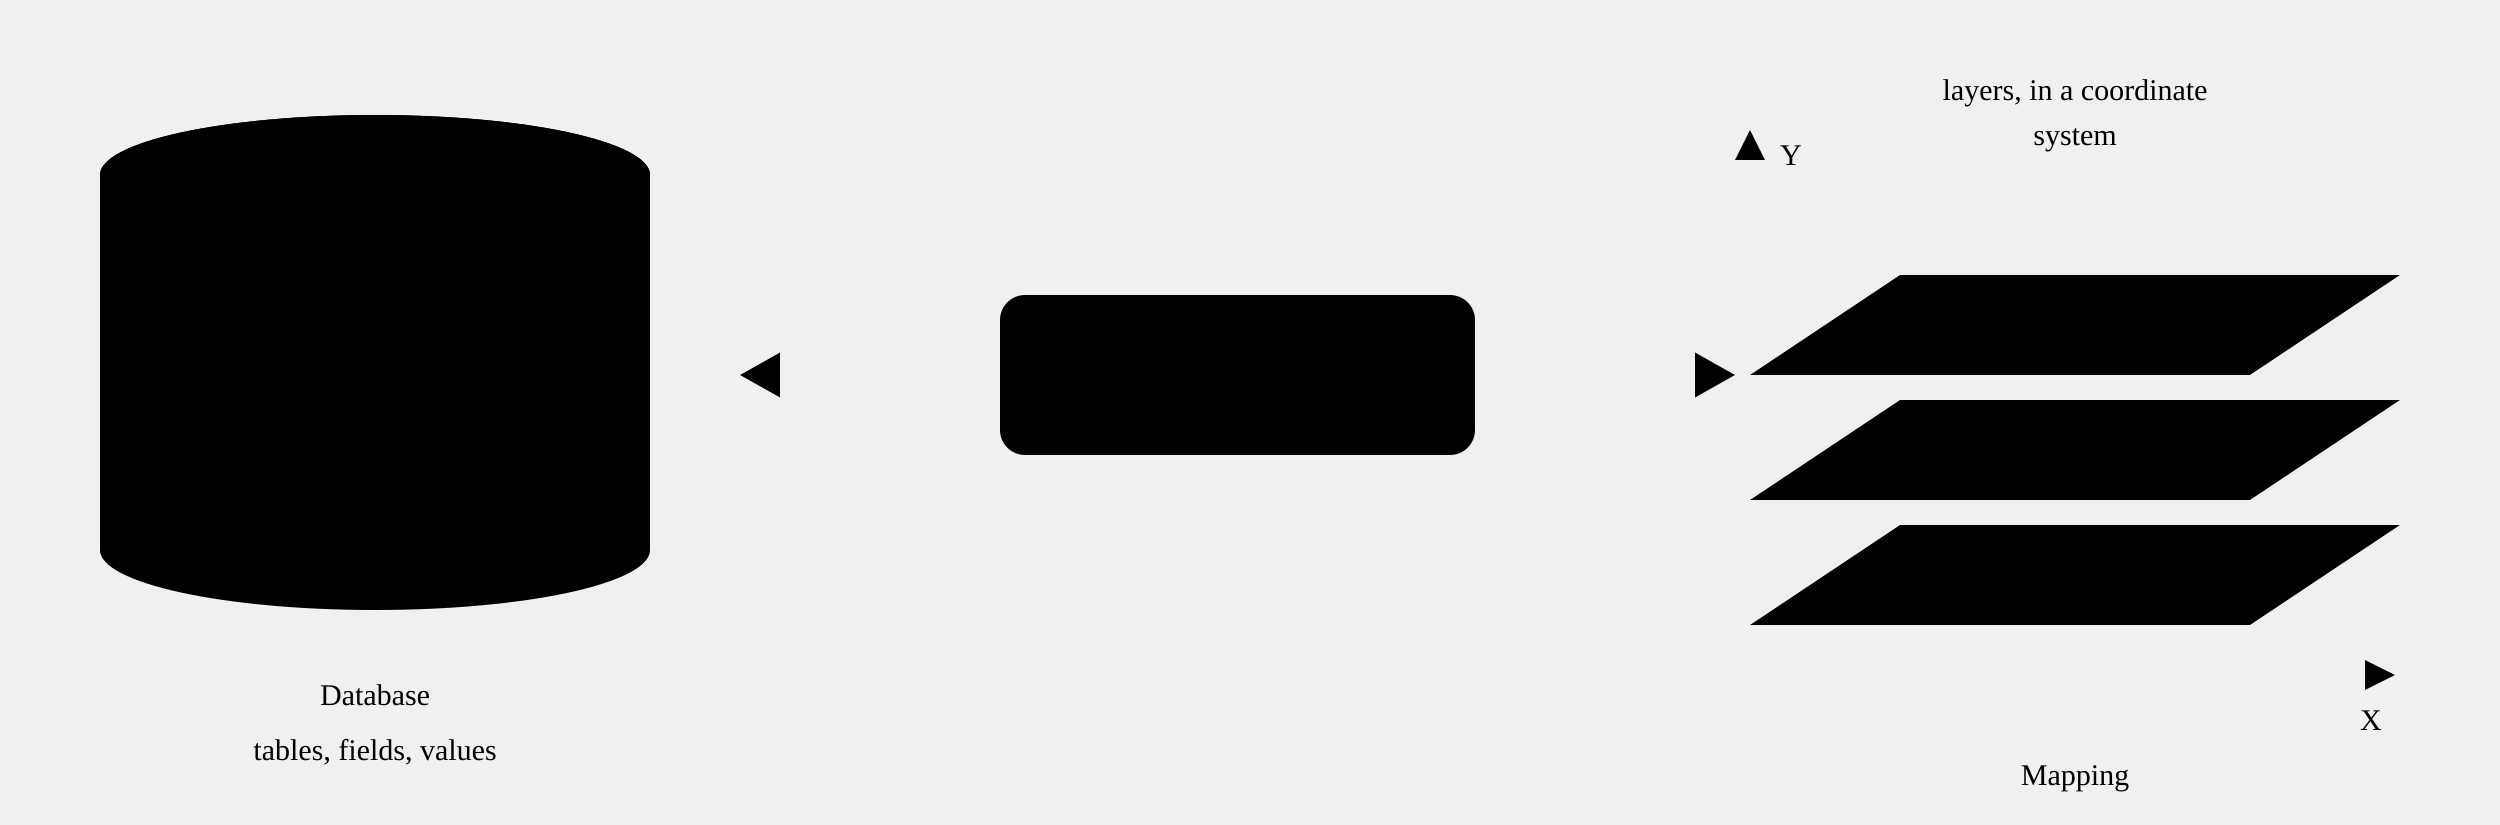
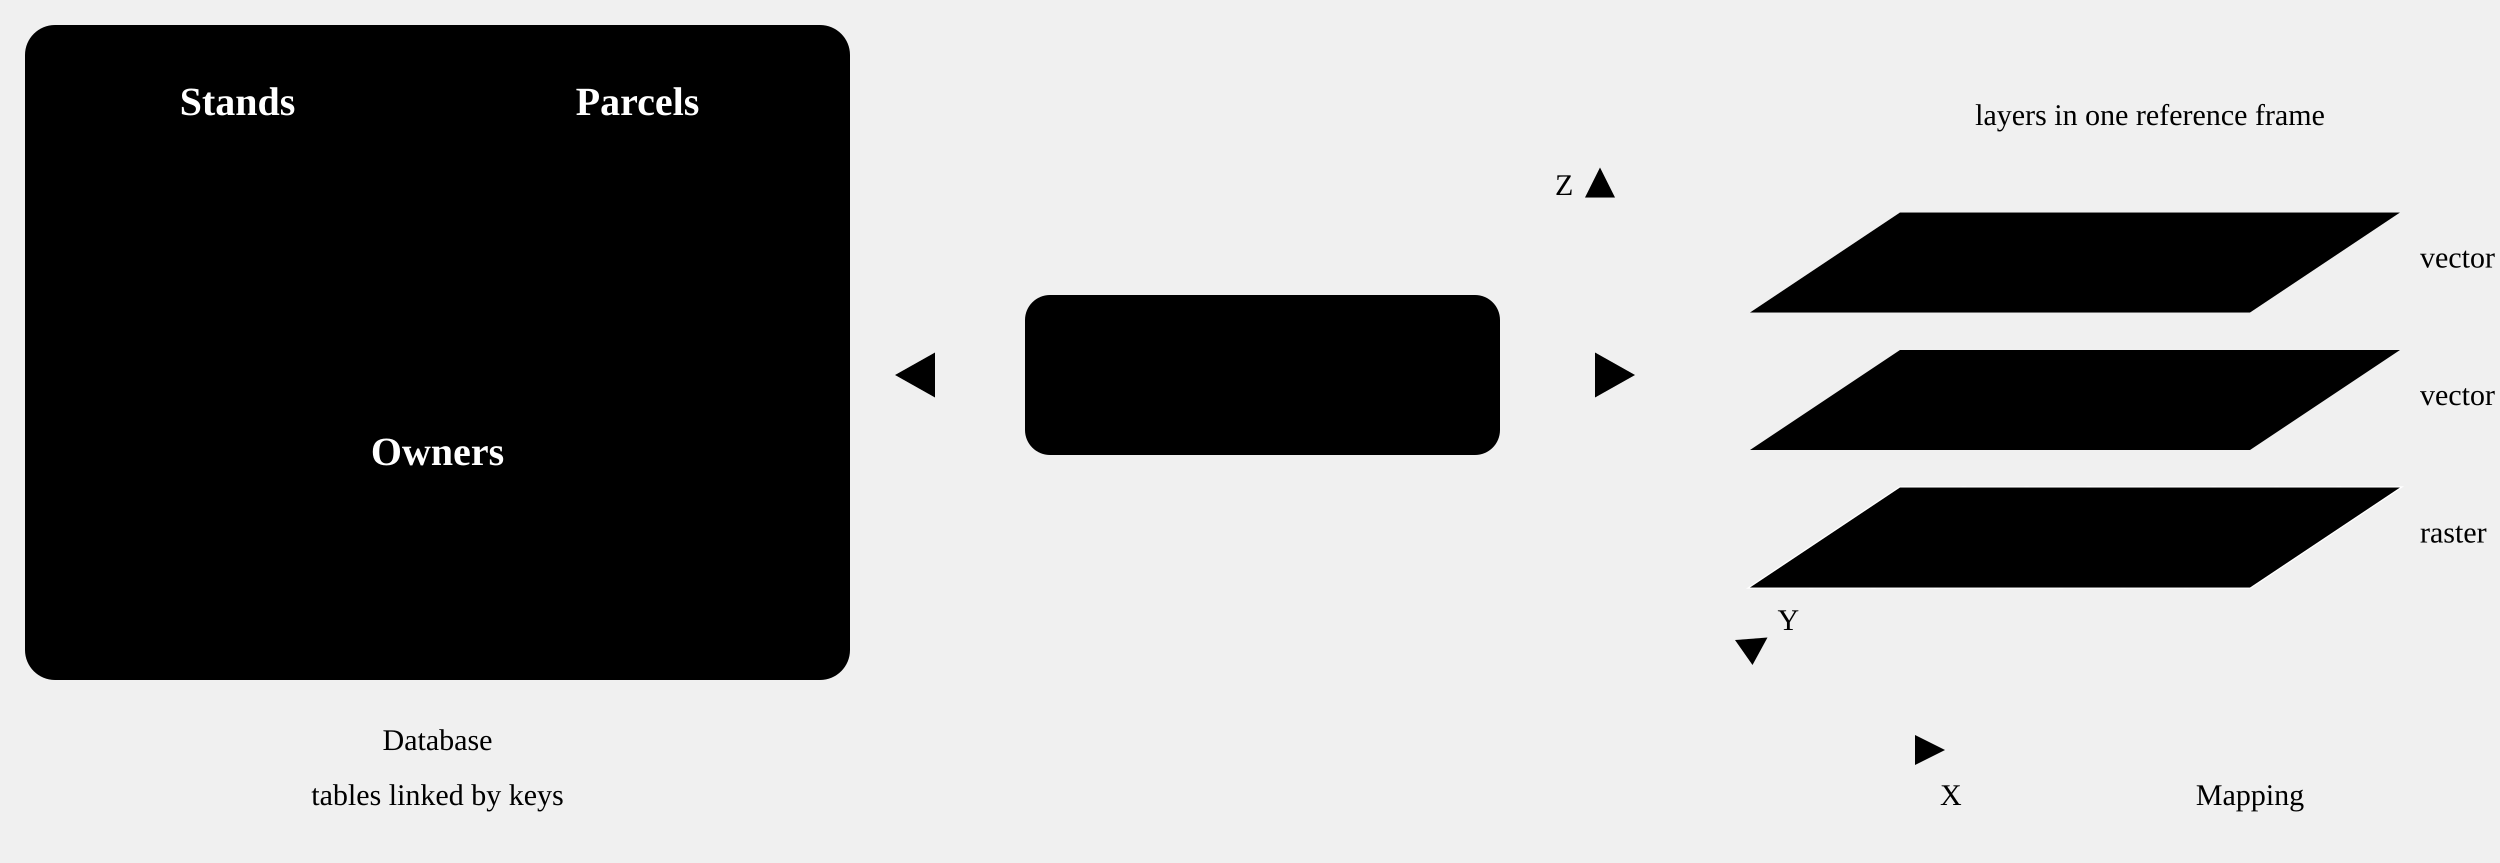
- <svg xmlns="http://www.w3.org/2000/svg" viewBox="0 0 1000 330" role="img" aria-label="A database and a mapping system coupled by a software layer, in an absolute coordinate system">
-   <ellipse class="s-blanc" cx="150" cy="70" rx="110" ry="24" />
-   <path class="s-blanc" d="M40 70 v150 a110 24 0 0 0 220 0 v-150" />
-   <ellipse class="s-fond" cx="150" cy="70" rx="110" ry="24" />
-   <path class="s-fin" d="M80 115 h140 M80 145 h140 M80 175 h140 M80 205 h140 M120 115 v90 M170 115 v90" />
-   <rect class="s-plein-accent" x="80" y="115" width="40" height="30" opacity="0.35" />
-   <text class="s-titre" x="150" y="282" text-anchor="middle">Database</text>
-   <text class="s-petit" x="150" y="304" text-anchor="middle">tables, fields, values</text>
-   <path class="s-accent" d="M300 150 H690" />
-   <path class="s-plein-accent" d="M296 150 l16 -9 v18 z M694 150 l-16 -9 v18 z" />
-   <rect class="s-blanc" x="400" y="118" width="190" height="64" rx="10" />
-   <text class="s-titre" x="495" y="148" text-anchor="middle">GIS</text>
-   <text class="s-petit" x="495" y="168" text-anchor="middle">the software layer</text>
-   <path class="s-fond" d="M760 210 L960 210 L900 250 L700 250 Z" />
-   <path class="s-fond" d="M760 160 L960 160 L900 200 L700 200 Z" />
-   <path class="s-fond" d="M760 110 L960 110 L900 150 L700 150 Z" />
-   <path class="s-trait" d="M790 222 l40 6 l30 14 M770 172 q50 -6 90 20 M800 125 h40 l-10 15 h-40 z" />
-   <circle class="s-plein" cx="880" cy="125" r="5" />
-   <path class="s-trait" d="M700 270 V60 M700 270 H950" />
-   <path class="s-plein" d="M700 52 l-6 12 h12 z M958 270 l-12 -6 v12 z" />
-   <text class="s-petit" x="712" y="66">Y</text>
-   <text class="s-petit" x="944" y="292">X</text>
-   <text class="s-titre" x="830" y="314" text-anchor="middle">Mapping</text>
-   <text class="s-petit" x="830" y="40" text-anchor="middle">layers, in a coordinate</text>
-   <text class="s-petit" x="830" y="58" text-anchor="middle">system</text>
+ <svg xmlns="http://www.w3.org/2000/svg" viewBox="0 0 1000 345" role="img" aria-label="A database made of tables linked by keys, coupled by the GIS to map layers, in an X, Y, Z coordinate system">
+   <rect class="s-fond" x="10" y="10" width="330" height="262" rx="12" />
+   <rect class="s-blanc" x="25" y="25" width="140" height="106" rx="4" />
+   <rect class="s-plein" x="25" y="25" width="140" height="30" rx="4" />
+   <text x="95" y="46" text-anchor="middle" style="fill:#fff;font-weight:700;font-size:16px">Stands</text>
+   <text class="s-orange" x="35" y="77" style="font-size:15px">stand_id</text>
+   <text x="35" y="101" style="font-size:15px">species</text>
+   <text class="s-orange" x="35" y="125" style="font-size:15px">parcel_id</text>
+   <rect class="s-blanc" x="185" y="25" width="140" height="106" rx="4" />
+   <rect class="s-plein" x="185" y="25" width="140" height="30" rx="4" />
+   <text x="255" y="46" text-anchor="middle" style="fill:#fff;font-weight:700;font-size:16px">Parcels</text>
+   <text class="s-orange" x="195" y="77" style="font-size:15px">parcel_id</text>
+   <text x="195" y="101" style="font-size:15px">area</text>
+   <text class="s-orange" x="195" y="125" style="font-size:15px">owner_id</text>
+   <rect class="s-blanc" x="105" y="165" width="140" height="82" rx="4" />
+   <rect class="s-plein" x="105" y="165" width="140" height="30" rx="4" />
+   <text x="175" y="186" text-anchor="middle" style="fill:#fff;font-weight:700;font-size:16px">Owners</text>
+   <text class="s-orange" x="115" y="217" style="font-size:15px">owner_id</text>
+   <text x="115" y="241" style="font-size:15px">name</text>
+   <path class="s-accent" d="M165 121 C 175 121 172 73 185 73" />
+   <path class="s-accent" d="M325 121 C 342 121 342 213 245 213" />
+   <circle class="s-plein-accent" cx="165" cy="121" r="4" />
+   <circle class="s-plein-accent" cx="185" cy="73" r="4" />
+   <circle class="s-plein-accent" cx="325" cy="121" r="4" />
+   <circle class="s-plein-accent" cx="245" cy="213" r="4" />
+   <text class="s-titre" x="175" y="300" text-anchor="middle">Database</text>
+   <text class="s-petit" x="175" y="322" text-anchor="middle">tables linked by keys</text>
+   <path class="s-accent" d="M362 150 H650" />
+   <path class="s-plein-accent" d="M358 150 l16 -9 v18 z M654 150 l-16 -9 v18 z" />
+   <rect class="s-blanc" x="410" y="118" width="190" height="64" rx="10" />
+   <text class="s-titre" x="505" y="148" text-anchor="middle">GIS</text>
+   <text class="s-petit" x="505" y="168" text-anchor="middle">the software layer</text>
+   <path d="M700.0 235.0 L725.0 235.0 L740.0 225.0 L715.0 225.0 Z" style="fill:#DCE6F5;stroke:#fff;stroke-width:1" />
+   <path d="M715.0 225.0 L740.0 225.0 L755.0 215.0 L730.0 215.0 Z" style="fill:#F2D2B0;stroke:#fff;stroke-width:1" />
+   <path d="M730.0 215.0 L755.0 215.0 L770.0 205.0 L745.0 205.0 Z" style="fill:#F2D2B0;stroke:#fff;stroke-width:1" />
+   <path d="M745.0 205.0 L770.0 205.0 L785.0 195.0 L760.0 195.0 Z" style="fill:#DCE6F5;stroke:#fff;stroke-width:1" />
+   <path d="M725.0 235.0 L750.0 235.0 L765.0 225.0 L740.0 225.0 Z" style="fill:#C9D3B8;stroke:#fff;stroke-width:1" />
+   <path d="M740.0 225.0 L765.0 225.0 L780.0 215.0 L755.0 215.0 Z" style="fill:#DCE6F5;stroke:#fff;stroke-width:1" />
+   <path d="M755.0 215.0 L780.0 215.0 L795.0 205.0 L770.0 205.0 Z" style="fill:#C9D3B8;stroke:#fff;stroke-width:1" />
+   <path d="M770.0 205.0 L795.0 205.0 L810.0 195.0 L785.0 195.0 Z" style="fill:#DCE6F5;stroke:#fff;stroke-width:1" />
+   <path d="M750.0 235.0 L775.0 235.0 L790.0 225.0 L765.0 225.0 Z" style="fill:#E9B98A;stroke:#fff;stroke-width:1" />
+   <path d="M765.0 225.0 L790.0 225.0 L805.0 215.0 L780.0 215.0 Z" style="fill:#B9CBE8;stroke:#fff;stroke-width:1" />
+   <path d="M780.0 215.0 L805.0 215.0 L820.0 205.0 L795.0 205.0 Z" style="fill:#E9B98A;stroke:#fff;stroke-width:1" />
+   <path d="M795.0 205.0 L820.0 205.0 L835.0 195.0 L810.0 195.0 Z" style="fill:#B9CBE8;stroke:#fff;stroke-width:1" />
+   <path d="M775.0 235.0 L800.0 235.0 L815.0 225.0 L790.0 225.0 Z" style="fill:#DCE6F5;stroke:#fff;stroke-width:1" />
+   <path d="M790.0 225.0 L815.0 225.0 L830.0 215.0 L805.0 215.0 Z" style="fill:#DCE6F5;stroke:#fff;stroke-width:1" />
+   <path d="M805.0 215.0 L830.0 215.0 L845.0 205.0 L820.0 205.0 Z" style="fill:#B9CBE8;stroke:#fff;stroke-width:1" />
+   <path d="M820.0 205.0 L845.0 205.0 L860.0 195.0 L835.0 195.0 Z" style="fill:#C9D3B8;stroke:#fff;stroke-width:1" />
+   <path d="M800.0 235.0 L825.0 235.0 L840.0 225.0 L815.0 225.0 Z" style="fill:#F2D2B0;stroke:#fff;stroke-width:1" />
+   <path d="M815.0 225.0 L840.0 225.0 L855.0 215.0 L830.0 215.0 Z" style="fill:#C9D3B8;stroke:#fff;stroke-width:1" />
+   <path d="M830.0 215.0 L855.0 215.0 L870.0 205.0 L845.0 205.0 Z" style="fill:#E9B98A;stroke:#fff;stroke-width:1" />
+   <path d="M845.0 205.0 L870.0 205.0 L885.0 195.0 L860.0 195.0 Z" style="fill:#C9D3B8;stroke:#fff;stroke-width:1" />
+   <path d="M825.0 235.0 L850.0 235.0 L865.0 225.0 L840.0 225.0 Z" style="fill:#F2D2B0;stroke:#fff;stroke-width:1" />
+   <path d="M840.0 225.0 L865.0 225.0 L880.0 215.0 L855.0 215.0 Z" style="fill:#B9CBE8;stroke:#fff;stroke-width:1" />
+   <path d="M855.0 215.0 L880.0 215.0 L895.0 205.0 L870.0 205.0 Z" style="fill:#B9CBE8;stroke:#fff;stroke-width:1" />
+   <path d="M870.0 205.0 L895.0 205.0 L910.0 195.0 L885.0 195.0 Z" style="fill:#F2D2B0;stroke:#fff;stroke-width:1" />
+   <path d="M850.0 235.0 L875.0 235.0 L890.0 225.0 L865.0 225.0 Z" style="fill:#E9B98A;stroke:#fff;stroke-width:1" />
+   <path d="M865.0 225.0 L890.0 225.0 L905.0 215.0 L880.0 215.0 Z" style="fill:#E9B98A;stroke:#fff;stroke-width:1" />
+   <path d="M880.0 215.0 L905.0 215.0 L920.0 205.0 L895.0 205.0 Z" style="fill:#DCE6F5;stroke:#fff;stroke-width:1" />
+   <path d="M895.0 205.0 L920.0 205.0 L935.0 195.0 L910.0 195.0 Z" style="fill:#E9B98A;stroke:#fff;stroke-width:1" />
+   <path d="M875.0 235.0 L900.0 235.0 L915.0 225.0 L890.0 225.0 Z" style="fill:#E9B98A;stroke:#fff;stroke-width:1" />
+   <path d="M890.0 225.0 L915.0 225.0 L930.0 215.0 L905.0 215.0 Z" style="fill:#F2D2B0;stroke:#fff;stroke-width:1" />
+   <path d="M905.0 215.0 L930.0 215.0 L945.0 205.0 L920.0 205.0 Z" style="fill:#E9B98A;stroke:#fff;stroke-width:1" />
+   <path d="M920.0 205.0 L945.0 205.0 L960.0 195.0 L935.0 195.0 Z" style="fill:#B9CBE8;stroke:#fff;stroke-width:1" />
+   <path class="s-trait" style="stroke-width:1.5" d="M700.0 235.0 L900.0 235.0 L960.0 195.0 L760.0 195.0 Z" />
+   <path class="s-fond" d="M700.0 180.0 L900.0 180.0 L960.0 140.0 L760.0 140.0 Z" />
+   <path class="s-fond" d="M700.0 125.0 L900.0 125.0 L960.0 85.0 L760.0 85.0 Z" />
+   <path class="s-accent" d="M770 152 q50 -6 90 20" />
+   <circle class="s-plein" cx="890" cy="152" r="5" />
+   <path class="s-plein-accent" opacity="0.35" d="M790 97 h45 l-10 16 h-45 z" />
+   <path class="s-trait" d="M790 97 h45 l-10 16 h-45 z" />
+   <text class="s-petit" x="968" y="107">vector</text>
+   <text class="s-petit" x="968" y="162">vector</text>
+   <text class="s-petit" x="968" y="217">raster</text>
+   <path class="s-trait" d="M640 300 H770 M640 300 L700 260 M640 300 V75" />
+   <path class="s-plein" d="M778 300 l-12 -6 v12 z M707 255 l-13 1 l7 10 z M640 67 l-6 12 h12 z" />
+   <text class="s-petit" x="776" y="322">X</text>
+   <text class="s-petit" x="711" y="252">Y</text>
+   <text class="s-petit" x="622" y="78">Z</text>
+   <text class="s-titre" x="900" y="322" text-anchor="middle">Mapping</text>
+   <text class="s-petit" x="860" y="50" text-anchor="middle">layers in one reference frame</text>
</svg>
